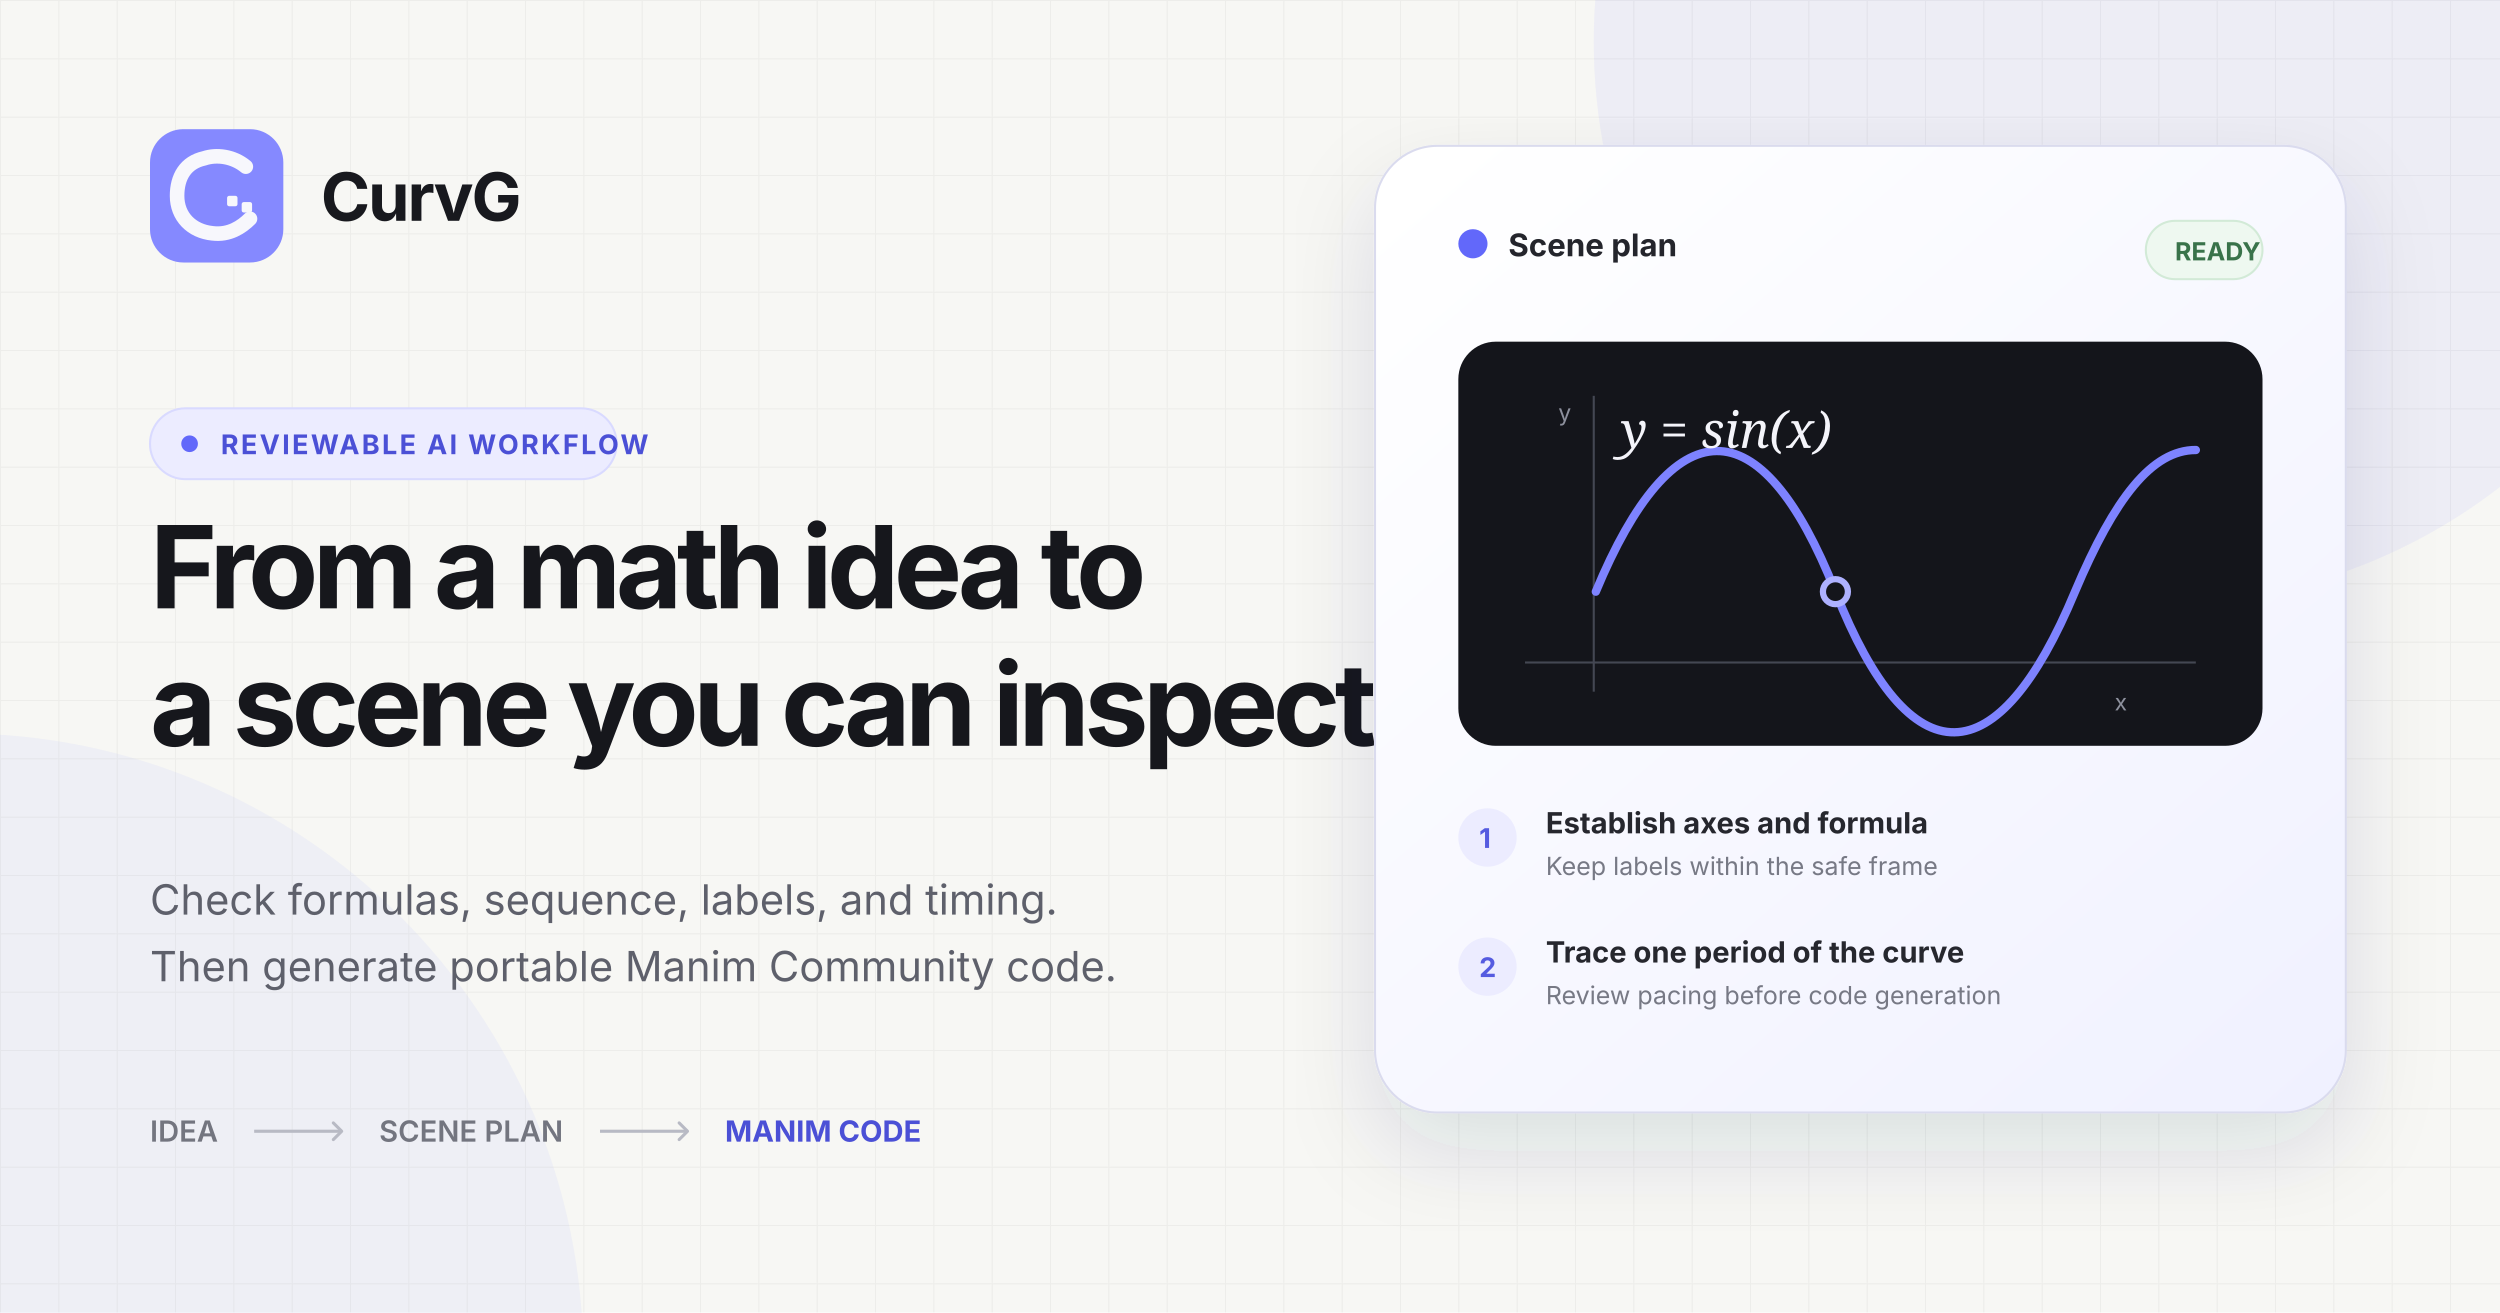
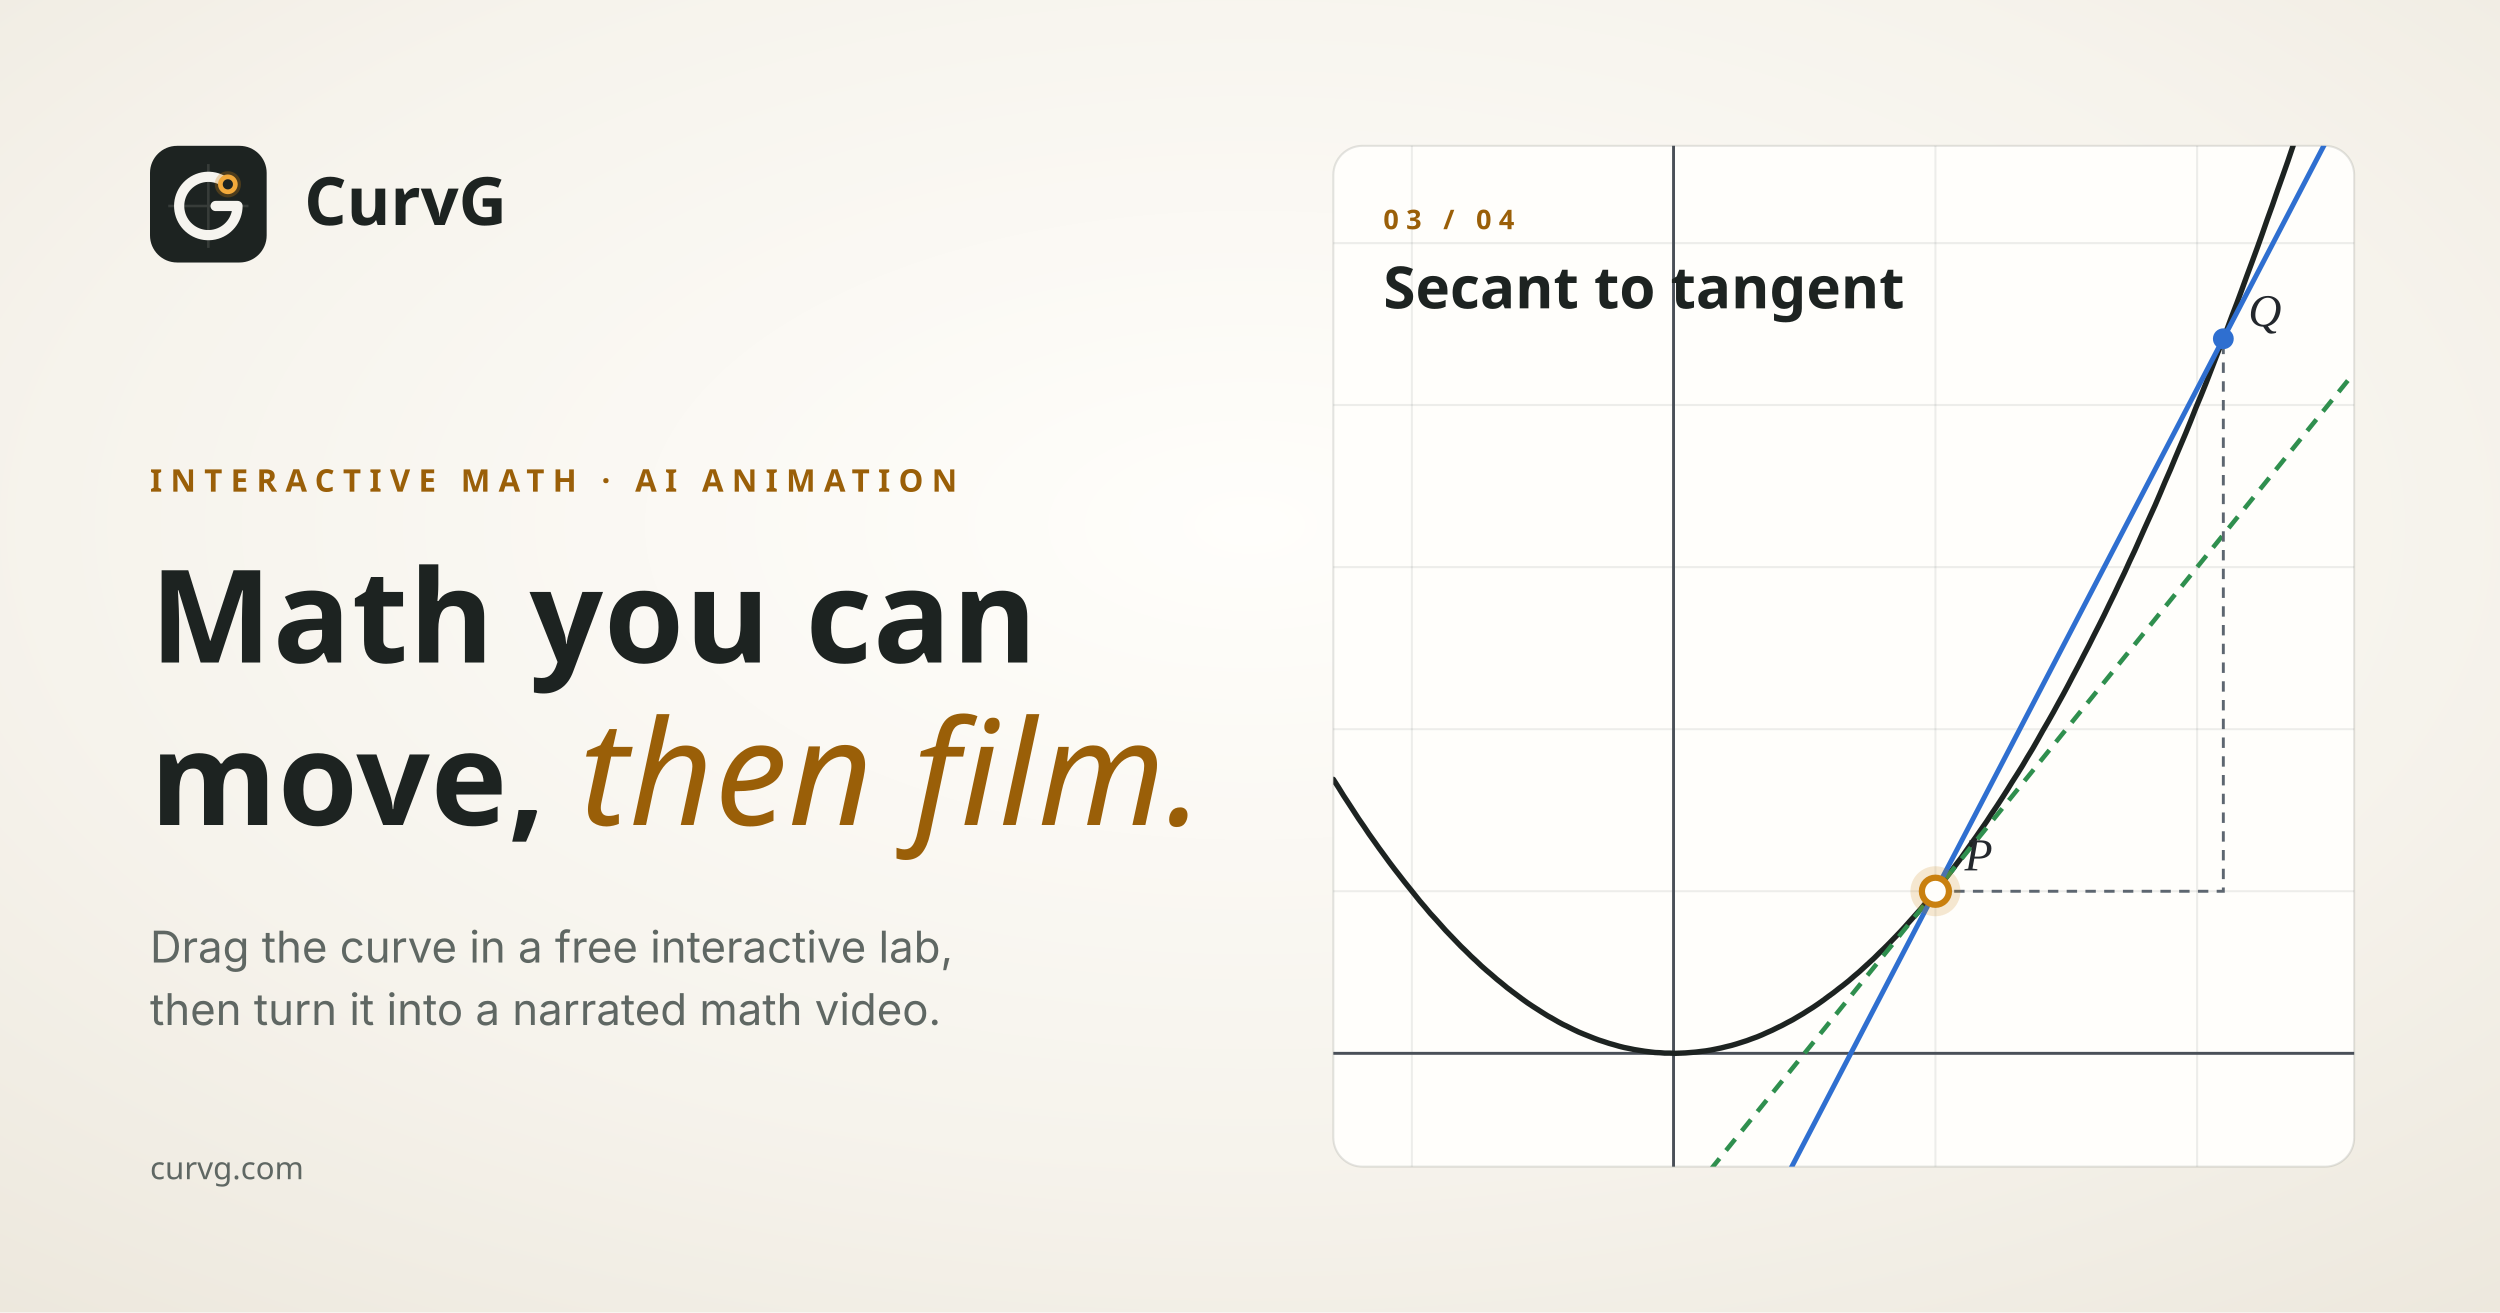
<svg xmlns="http://www.w3.org/2000/svg" width="1200" height="630" viewBox="0 0 1200 630" fill="none">
  <defs>
-     <linearGradient id="brand" x1="88" y1="54" x2="168" y2="152" gradientUnits="userSpaceOnUse">
-       <stop stop-color="#8589FF" />
-       <stop offset="0.56" stop-color="#6268FA" />
-       <stop offset="1" stop-color="#4650F5" />
-     </linearGradient>
-     <linearGradient id="panel" x1="680" y1="78" x2="1090" y2="556" gradientUnits="userSpaceOnUse">
-       <stop stop-color="#FFFFFF" />
-       <stop offset="1" stop-color="#F0F1FF" />
-     </linearGradient>
-     <pattern id="grid" width="28" height="28" patternUnits="userSpaceOnUse">
-       <path d="M28 0H0V28" stroke="#1B1C23" stroke-opacity="0.045" />
-     </pattern>
-     <filter id="shadow" x="622" y="39" width="548" height="552" filterUnits="userSpaceOnUse" color-interpolation-filters="sRGB">
-       <feDropShadow dx="0" dy="18" stdDeviation="22" flood-color="#262A54" flood-opacity="0.12" />
-     </filter>
+     <radialGradient id="paper" cx="0.5" cy="0.4" r="0.8">
+       <stop stop-color="#fffefb" />
+       <stop offset=".6" stop-color="#f6f3ec" />
+       <stop offset="1" stop-color="#ece7dc" />
+     </radialGradient>
+     <clipPath id="panel">
+       <rect x="640" y="70" width="490" height="490" rx="14" />
+     </clipPath>
  </defs>
-   <rect width="1200" height="630" fill="#F7F7F4" />
-   <rect width="1200" height="630" fill="url(#grid)" />
-   <circle cx="1035" cy="20" r="270" fill="#7378FF" fill-opacity="0.08" />
-   <circle cx="-20" cy="652" r="300" fill="#7378FF" fill-opacity="0.06" />
-   <g transform="translate(72 62)">
-     <rect width="64" height="64" rx="16" fill="url(#brand)" />
-     <path d="M46 18C40 13 32 12 26 14C17 16 13 23 13 32C13 42 20 49 30 50C38 51 44 47 48 43" stroke="#F7F7FC" stroke-width="7" stroke-linecap="round" />
-     <rect x="37" y="32" width="5" height="5" rx="1" fill="#F7F7FC" />
-     <rect x="44" y="35" width="5" height="5" rx="1" fill="#F7F7FC" />
-     <text x="82" y="44" fill="#18191E" font-family="Inter, Arial, sans-serif" font-size="32" font-weight="700" letter-spacing="-1">CurvG</text>
+   <rect width="1200" height="630" fill="url(#paper)" />
+   <rect x="640" y="70" width="490" height="490" rx="14" fill="#fffefb" stroke="#1d2321" stroke-opacity=".12" />
+   <g clip-path="url(#panel)">
+     <g stroke="#23272c" stroke-opacity=".08">
+       <path d="M677.7 70V560" />
+       <path d="M803.3 70V560" />
+       <path d="M929.0 70V560" />
+       <path d="M1054.6 70V560" />
+       <path d="M640 505.6H1130" />
+       <path d="M640 427.8H1130" />
+       <path d="M640 350.0H1130" />
+       <path d="M640 272.2H1130" />
+       <path d="M640 194.4H1130" />
+       <path d="M640 116.7H1130" />
+     </g>
+     <path d="M640 505.6H1130M803.3 70V560" stroke="#4a5058" stroke-width="1.4" />
+     <polyline points="640.0,374.1 642.5,378.0 644.9,381.9 647.4,385.7 649.8,389.4 652.2,393.1 654.7,396.7 657.1,400.3 659.6,403.8 662.0,407.2 664.5,410.6 666.9,413.9 669.4,417.2 671.9,420.4 674.3,423.5 676.8,426.6 679.2,429.6 681.6,432.6 684.1,435.5 686.5,438.4 689.0,441.1 691.5,443.9 693.9,446.6 696.4,449.2 698.8,451.7 701.2,454.2 703.7,456.6 706.1,459.0 708.6,461.3 711.0,463.6 713.5,465.8 716.0,467.9 718.4,470.0 720.9,472.0 723.3,474.0 725.8,475.9 728.2,477.7 730.6,479.5 733.1,481.3 735.5,482.9 738.0,484.5 740.5,486.1 742.9,487.6 745.4,489.0 747.8,490.4 750.2,491.7 752.7,492.9 755.1,494.1 757.6,495.3 760.0,496.3 762.5,497.3 765.0,498.3 767.4,499.2 769.9,500.0 772.3,500.8 774.8,501.5 777.2,502.2 779.6,502.8 782.1,503.3 784.5,503.8 787.0,504.2 789.5,504.6 791.9,504.9 794.4,505.2 796.8,505.3 799.2,505.5 801.7,505.5 804.1,505.6 806.6,505.5 809.0,505.4 811.5,505.2 814.0,505.0 816.4,504.7 818.9,504.4 821.3,504.0 823.8,503.5 826.2,503.0 828.6,502.4 831.1,501.8 833.5,501.1 836.0,500.3 838.5,499.5 840.9,498.6 843.4,497.7 845.8,496.7 848.2,495.6 850.7,494.5 853.1,493.3 855.6,492.1 858.0,490.8 860.5,489.5 863.0,488.0 865.4,486.6 867.9,485.0 870.3,483.5 872.8,481.8 875.2,480.1 877.6,478.3 880.1,476.5 882.5,474.6 885.0,472.7 887.5,470.7 889.9,468.6 892.4,466.5 894.8,464.3 897.2,462.1 899.7,459.8 902.1,457.4 904.6,455.0 907.0,452.6 909.5,450.0 912.0,447.4 914.4,444.8 916.8,442.1 919.3,439.3 921.8,436.5 924.2,433.6 926.7,430.6 929.1,427.6 931.5,424.6 934.0,421.4 936.5,418.2 938.9,415.0 941.4,411.7 943.8,408.3 946.2,404.9 948.7,401.4 951.1,397.9 953.6,394.3 956.0,390.6 958.5,386.9 960.9,383.2 963.4,379.3 965.8,375.4 968.3,371.5 970.8,367.5 973.2,363.4 975.7,359.3 978.1,355.1 980.5,350.8 983.0,346.5 985.5,342.1 987.9,337.7 990.4,333.2 992.8,328.7 995.2,324.1 997.7,319.4 1000.1,314.7 1002.6,309.9 1005.0,305.1 1007.5,300.2 1010.0,295.2 1012.4,290.2 1014.9,285.1 1017.3,280.0 1019.8,274.8 1022.2,269.5 1024.7,264.2 1027.1,258.8 1029.5,253.4 1032.0,247.9 1034.5,242.4 1036.9,236.8 1039.3,231.1 1041.8,225.4 1044.2,219.6 1046.7,213.7 1049.2,207.8 1051.6,201.9 1054.0,195.8 1056.5,189.8 1059.0,183.6 1061.4,177.4 1063.8,171.2 1066.3,164.8 1068.8,158.5 1071.2,152.0 1073.7,145.5 1076.1,139.0 1078.5,132.4 1081.0,125.7 1083.5,118.9 1085.9,112.2 1088.3,105.3 1090.8,98.4 1093.2,91.4 1095.7,84.4 1098.2,77.3 1100.6,70.2 1103.0,63.0 1105.5,55.7 1107.9,48.4 1110.4,41.0 1112.8,33.5 1115.3,26.0 1117.8,18.5 1120.2,10.9 1122.6,3.2 1125.1,-4.6 1127.5,-12.4 1130.0,-20.2" stroke="#1d2321" stroke-width="2.6" fill="none" stroke-linecap="round" />
+     <path d="M640.0 785.6L1130.0 178.9" stroke="#2f8f4e" stroke-width="2.2" stroke-dasharray="7 5" />
+     <path d="M727.9 813.6L1130.0 42.0" stroke="#2f6fd0" stroke-width="2.4" />
+     <path d="M929.0 427.8H1067.2V162.6" stroke="#5d6670" stroke-width="1.4" stroke-dasharray="5 4" />
+     <circle cx="1067.2" cy="162.6" r="5" fill="#2f6fd0" />
+     <circle cx="929.0" cy="427.8" r="12" fill="#c9800f" fill-opacity=".18" />
+     <circle cx="929.0" cy="427.8" r="6.5" fill="#fffefb" stroke="#c9800f" stroke-width="3" />
+     <text x="943.0" y="417.8" font-family="Times New Roman" font-style="italic" font-size="22" fill="#23272c">P</text>
+     <text x="1079.2" y="156.6" font-family="Times New Roman" font-style="italic" font-size="22" fill="#23272c">Q</text>
+     <text x="664" y="110" font-family="JetBrains Mono" font-weight="600" font-size="13" letter-spacing="3.5" fill="#9a5f08">03 / 04</text>
+     <text x="664" y="148" font-family="Noto Serif SC" font-weight="600" font-size="28" fill="#1d2321">Secant to tangent</text>
  </g>
-   <g transform="translate(72 196)">
-     <rect width="224" height="34" rx="17" fill="#ECECFF" stroke="#D9DAFF" />
-     <circle cx="19" cy="17" r="4" fill="#6268FA" />
-     <text x="34" y="22" fill="#4B50D6" font-family="Inter, Arial, sans-serif" font-size="13" font-weight="700" letter-spacing="1.1">REVIEWABLE AI WORKFLOW</text>
+   <g transform="translate(72 70)">
+     <rect width="56" height="56" rx="13" fill="#1d2321" />
+     <g transform="scale(.875)">
+       <path d="M10 33H54M32 10V56" stroke="#f6f4ef" stroke-opacity=".12" stroke-width="1.4" />
+       <path d="M42.71 21.11A16 16 0 1 0 48 33H36" stroke="#f6f4ef" stroke-width="5.6" stroke-linecap="round" stroke-linejoin="round" />
+       <circle cx="42.71" cy="21.11" r="7.2" fill="#c9800f" fill-opacity=".28" />
+       <circle cx="42.71" cy="21.11" r="4.1" fill="#1d2321" stroke="#f2a93b" stroke-width="2.6" />
+     </g>
+     <text x="74" y="38" font-family="Noto Serif SC" font-weight="600" font-size="32" fill="#1d2321">CurvG</text>
  </g>
-   <text x="72" y="292" fill="#16171C" font-family="Inter, Arial, sans-serif" font-size="55" font-weight="700" letter-spacing="-2.6">From a math idea to</text>
-   <text x="72" y="358" fill="#16171C" font-family="Inter, Arial, sans-serif" font-size="55" font-weight="700" letter-spacing="-2.6">a scene you can inspect.</text>
-   <text x="72" y="439" fill="#5E606B" font-family="Inter, Arial, sans-serif" font-size="20" font-weight="400">Check formulas, sequence, labels, and timing.</text>
-   <text x="72" y="471" fill="#5E606B" font-family="Inter, Arial, sans-serif" font-size="20" font-weight="400">Then generate portable Manim Community code.</text>
-   <g transform="translate(72 548)">
-     <text x="0" y="0" fill="#73757F" font-family="Inter, Arial, sans-serif" font-size="14" font-weight="600">IDEA</text>
-     <path d="M50 -5H92" stroke="#B8BAC4" stroke-width="1.5" />
-     <path d="M88 -9L92 -5L88 -1" stroke="#B8BAC4" stroke-width="1.5" stroke-linecap="round" stroke-linejoin="round" />
-     <text x="110" y="0" fill="#73757F" font-family="Inter, Arial, sans-serif" font-size="14" font-weight="600">SCENE PLAN</text>
-     <path d="M216 -5H258" stroke="#B8BAC4" stroke-width="1.5" />
-     <path d="M254 -9L258 -5L254 -1" stroke="#B8BAC4" stroke-width="1.5" stroke-linecap="round" stroke-linejoin="round" />
-     <text x="276" y="0" fill="#4B50D6" font-family="Inter, Arial, sans-serif" font-size="14" font-weight="700">MANIM CODE</text>
-   </g>
-   <g filter="url(#shadow)">
-     <rect x="660" y="70" width="466" height="464" rx="30" fill="url(#panel)" stroke="#DADBEE" />
-   </g>
-   <g transform="translate(700 110)">
-     <circle cx="7" cy="7" r="7" fill="#6268FA" />
-     <text x="24" y="13" fill="#24252C" font-family="Inter, Arial, sans-serif" font-size="15" font-weight="700">Scene plan</text>
-     <rect x="330" y="-4" width="56" height="28" rx="14" fill="#EEF8F0" stroke="#D2EAD7" />
-     <text x="344" y="15" fill="#39734A" font-family="Inter, Arial, sans-serif" font-size="12" font-weight="700">READY</text>
-     <rect x="0" y="54" width="386" height="194" rx="18" fill="#14151B" />
-     <path d="M32 208H354M65 80V222" stroke="#444753" stroke-width="1" />
-     <path d="M66 174C103 85 145 83 181 174C217 265 259 263 296 174C315 129 333 106 354 106" stroke="#7E83FF" stroke-width="4" stroke-linecap="round" />
-     <circle cx="181" cy="174" r="6" fill="#14151B" stroke="#AEB1FF" stroke-width="3" />
-     <text x="78" y="105" fill="#F4F4FA" font-family="Georgia, serif" font-size="24" font-style="italic">y = sin(x)</text>
-     <text x="315" y="231" fill="#8D909D" font-family="Inter, Arial, sans-serif" font-size="11">x</text>
-     <text x="48" y="92" fill="#8D909D" font-family="Inter, Arial, sans-serif" font-size="11">y</text>
-     <g transform="translate(0 278)">
-       <circle cx="14" cy="14" r="14" fill="#ECECFF" />
-       <text x="10" y="19" fill="#555BE0" font-family="Inter, Arial, sans-serif" font-size="13" font-weight="700">1</text>
-       <text x="42" y="12" fill="#26272E" font-family="Inter, Arial, sans-serif" font-size="14" font-weight="700">Establish axes and formula</text>
-       <text x="42" y="32" fill="#777985" font-family="Inter, Arial, sans-serif" font-size="12">Keep labels within the safe frame</text>
-     </g>
-     <g transform="translate(0 340)">
-       <circle cx="14" cy="14" r="14" fill="#ECECFF" />
-       <text x="10" y="19" fill="#555BE0" font-family="Inter, Arial, sans-serif" font-size="13" font-weight="700">2</text>
-       <text x="42" y="12" fill="#26272E" font-family="Inter, Arial, sans-serif" font-size="14" font-weight="700">Trace one period of the curve</text>
-       <text x="42" y="32" fill="#777985" font-family="Inter, Arial, sans-serif" font-size="12">Review pacing before code generation</text>
-     </g>
-   </g>
+   <text x="72" y="236" font-family="JetBrains Mono" font-weight="600" font-size="15" letter-spacing="4" fill="#9a5f08">INTERACTIVE MATH · AI ANIMATION</text>
+   <text font-family="Noto Serif SC" font-weight="600" font-size="62" fill="#1d2321" letter-spacing=".5">
+     <tspan x="72" y="318">Math you can</tspan>
+     <tspan x="72" y="396">move, <tspan font-family="Instrument Serif" font-style="italic" font-weight="400" font-size="70" fill="#9a5f08">then film.</tspan>
+     </tspan>
+   </text>
+   <text font-family="Inter, PingFang SC, sans-serif" font-size="21" fill="#5f6763">
+     <tspan x="72" y="462">Drag the curve in a free interactive lab,</tspan>
+     <tspan x="72" y="492">then turn it into a narrated math video.</tspan>
+   </text>
+   <text x="72" y="566" font-family="JetBrains Mono" font-weight="500" font-size="15" fill="#5f6763">curvg.com</text>
</svg>
